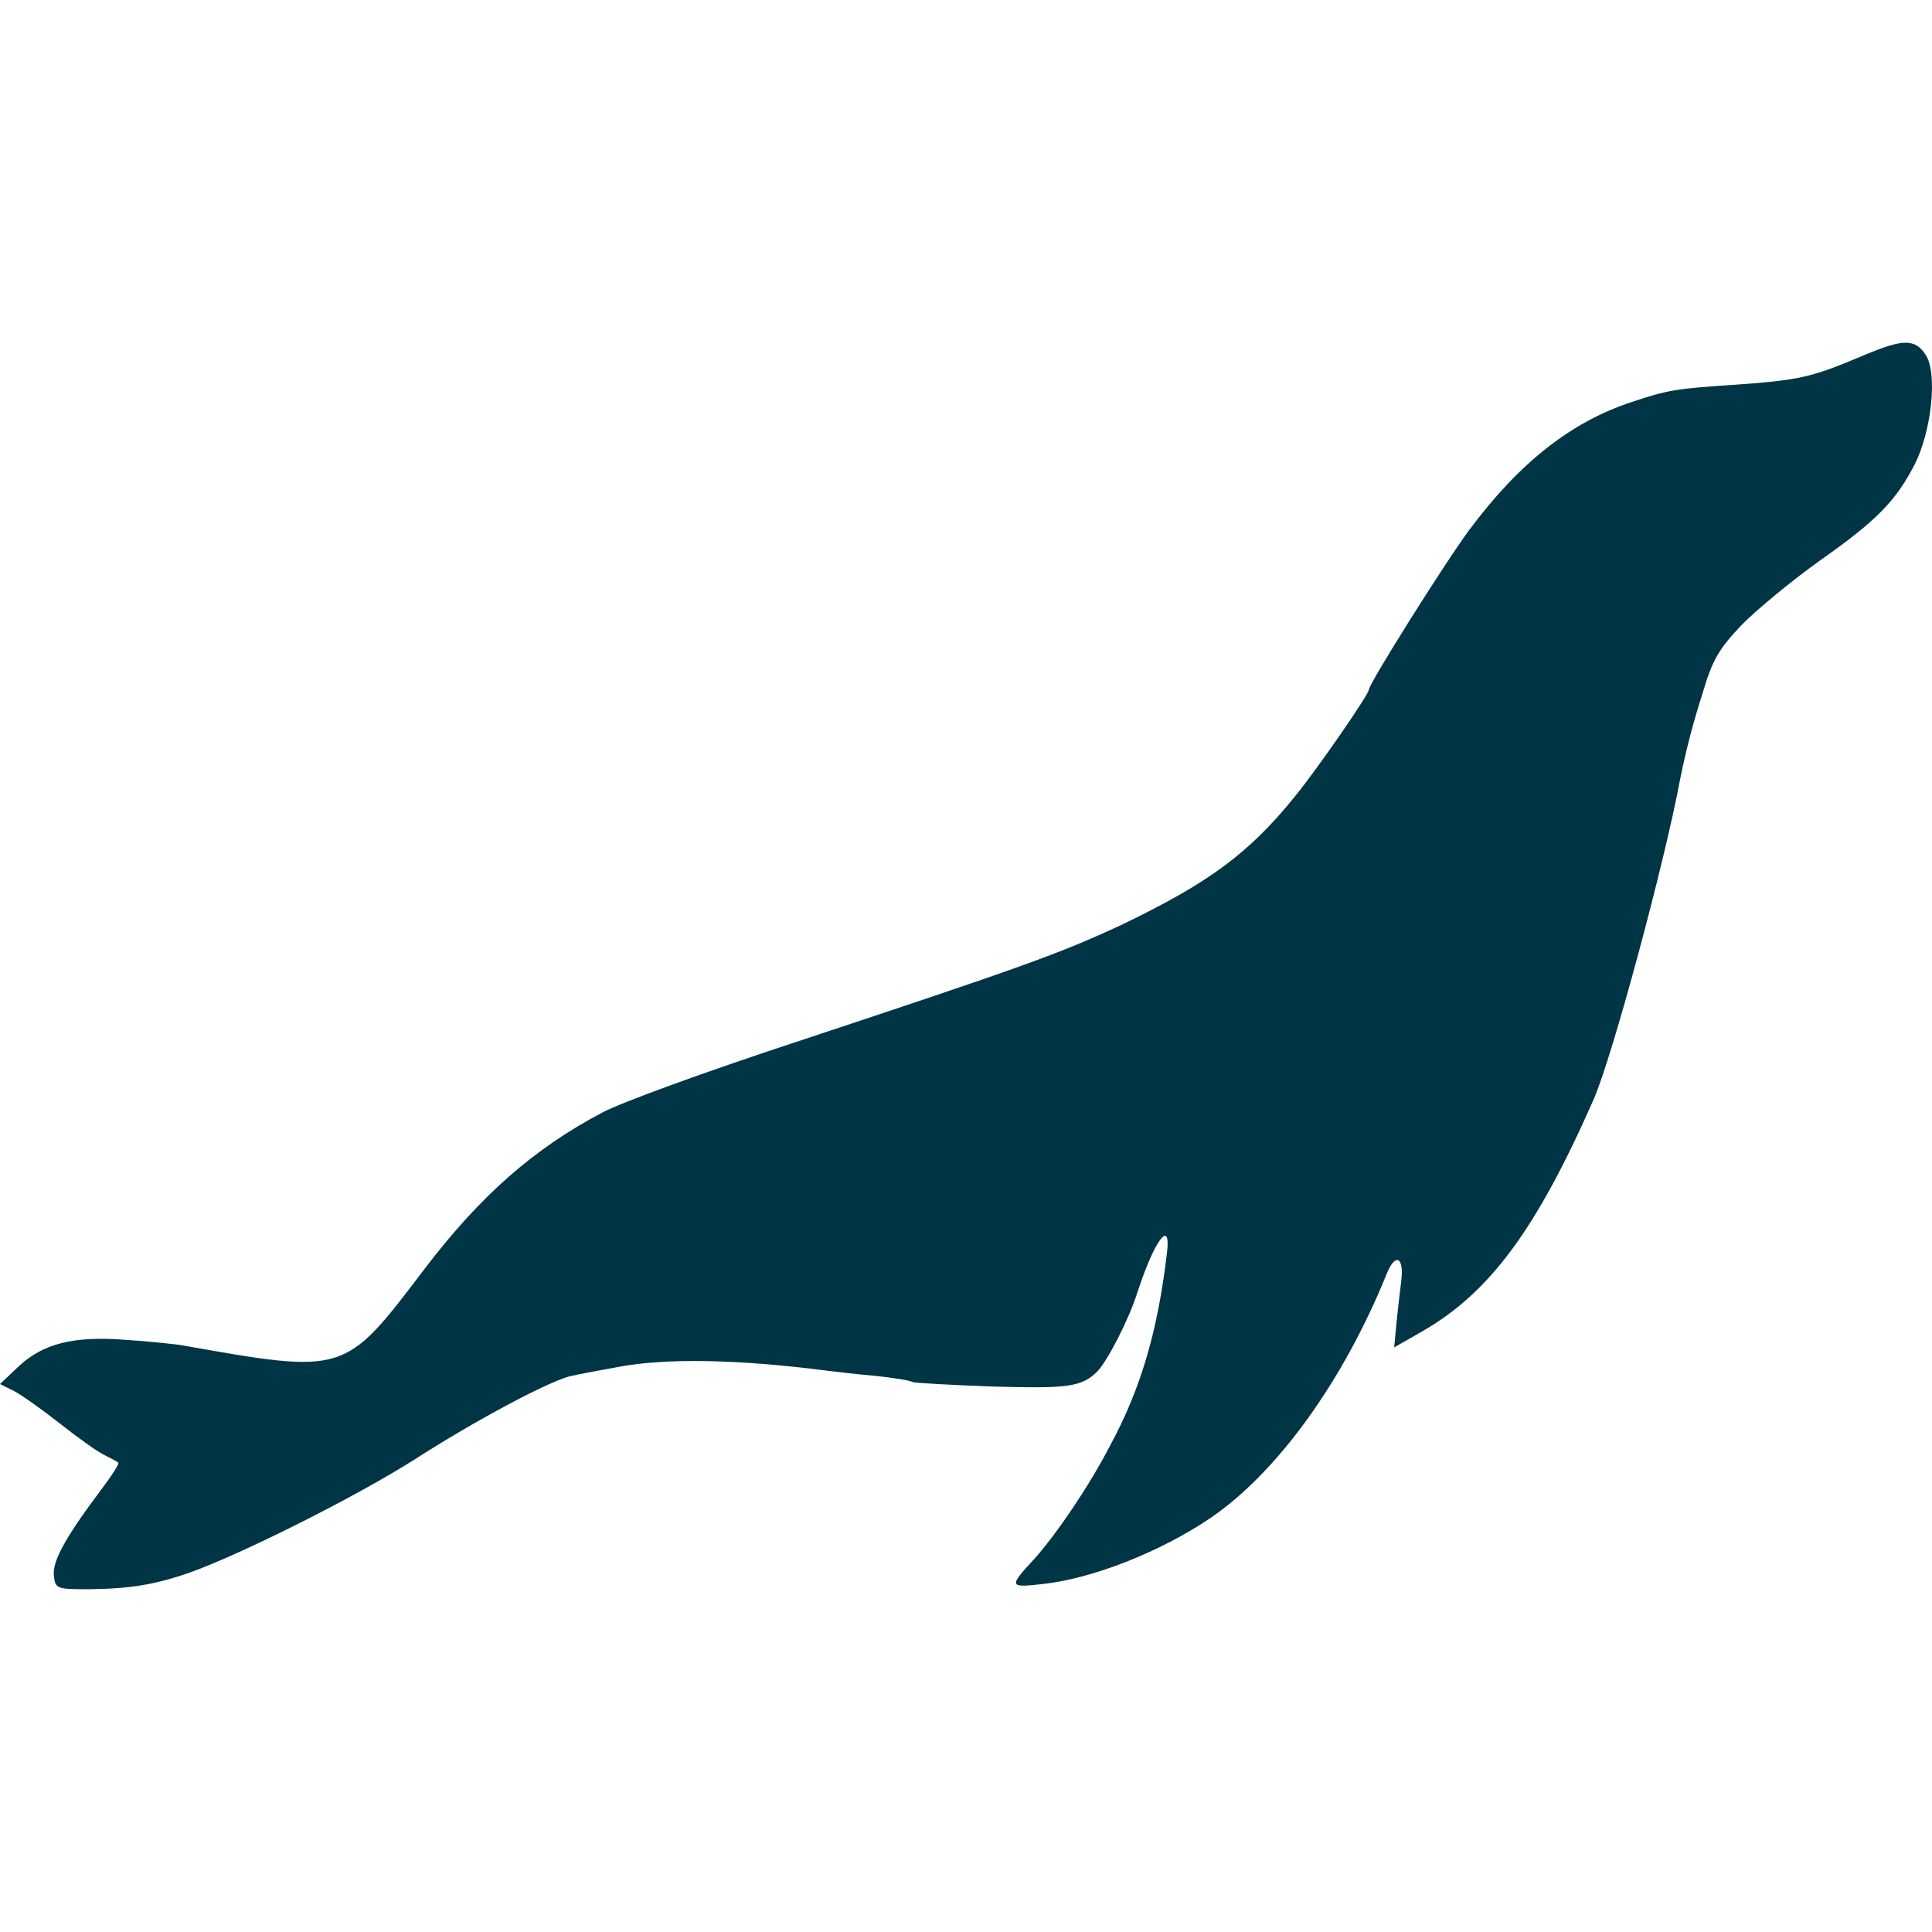
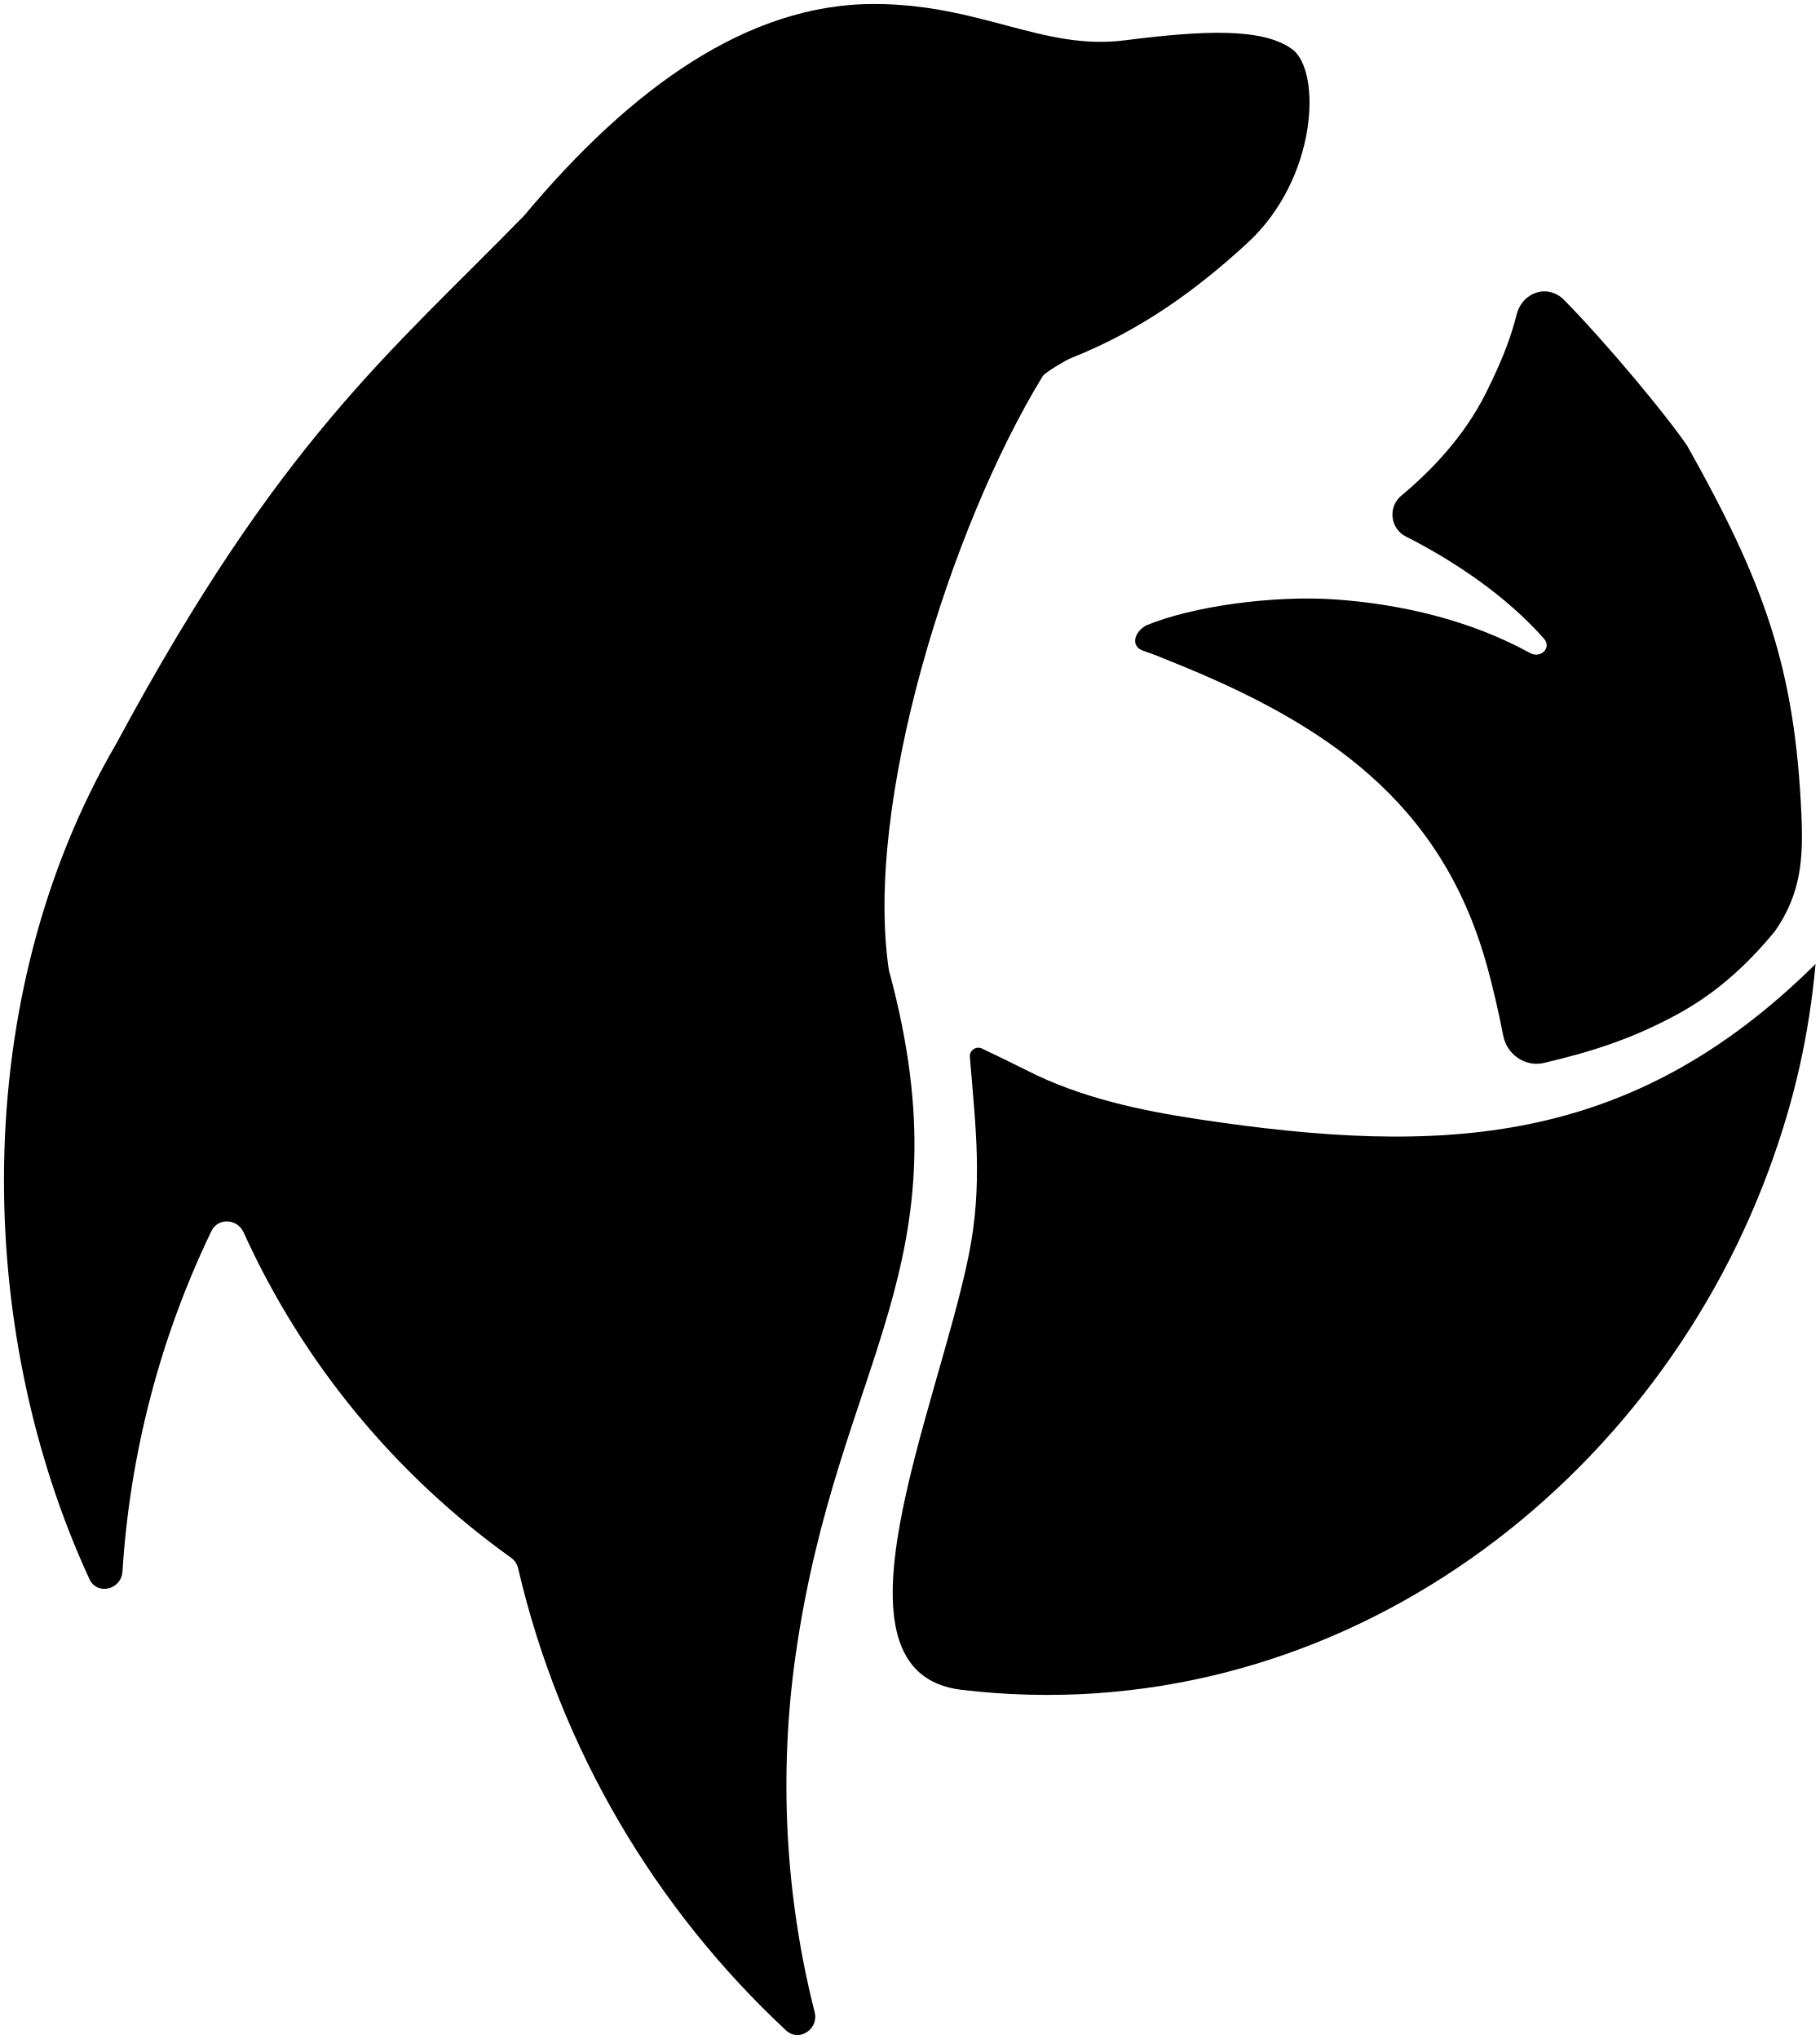
- <svg xmlns="http://www.w3.org/2000/svg" viewBox="0 0 24 24" fill="#003545">
-   <path d="M23.157 4.412c-.676.284-.79.31-1.673.372-.65.045-.757.057-1.212.209-.75.246-1.395.75-2.02 1.59-.296.398-1.249 1.913-1.249 1.988 0 .057-.65.998-.915 1.32-.574.713-1.08 1.079-2.14 1.59-.77.36-1.224.524-4.102 1.477-1.073.353-2.133.738-2.367.864-.852.449-1.515 1.036-2.203 1.938-1.003 1.32-.972 1.313-3.042.947a12.264 12.264 0 00-.675-.063c-.644-.05-1.023.044-1.332.334L0 17.193l.177.088c.094.05.353.234.561.398.215.17.461.347.55.391.088.044.17.088.183.101.012.013-.089.17-.228.353-.435.581-.593.871-.574 1.048.019.164.032.17.43.17.517-.006.826-.056 1.261-.208.65-.233 2.058-.94 2.784-1.4.776-.5 1.717-.998 1.956-1.042.082-.02.354-.07.594-.114.58-.107 1.464-.095 2.587.05.108.013.373.045.6.064.227.025.43.057.454.076.026.012.474.037.998.056.934.026 1.104.007 1.3-.189.126-.133.385-.631.498-.985.209-.643.417-.921.366-.492-.113.966-.322 1.692-.713 2.411-.259.499-.663 1.092-.934 1.395-.322.347-.315.36.088.315.619-.063 1.471-.397 2.096-.82.827-.562 1.647-1.691 2.19-3.03.107-.27.22-.22.183.083-.013.094-.038.315-.057.498l-.031.328.353-.202c.833-.48 1.414-1.262 2.127-2.884.227-.518.877-2.922 1.073-3.976a9.64 9.64 0 01.271-1.042c.127-.429.196-.555.48-.858.183-.19.625-.555.978-.808.72-.505.953-.75 1.187-1.205.208-.417.284-1.13.132-1.357-.132-.202-.284-.196-.763.006Z" />
+ <svg xmlns="http://www.w3.org/2000/svg" viewBox="0 0 457 512" fill="#000000">
+   <path d="M223.31,243.98c-6.5-41.93,15.45-111.79,38.58-149.52.58-.95,5.95-4.09,6.99-4.49,17.75-7.05,31.72-17.26,44.42-28.95,17.71-16.29,18.66-43.3,11.2-48.7-7.46-5.39-22.29-4.7-42.06-2.19-20.44,2.62-36.18-9.13-62.96-9.13-31.53,0-60.85,20.87-87.78,53.08-33.62,34.47-61.46,56.39-102.42,132.52-37.45,64.17-35.6,147.59-6.82,209.91,1.92,4.17,8.02,2.69,8.3-1.89,1.87-29.59,9.44-58.75,22.33-85.48,1.64-3.42,6.51-3.16,8.08.28,14.86,32.83,38.18,60.98,67.17,81.72.91.65,1.53,1.59,1.79,2.66,10.53,45.26,34.41,85.4,67.28,116.03,3.24,3.03,8.29-.28,7.2-4.58-7.42-29.2-9.03-59.85-4.78-89.68,10.58-74.16,43.55-97.49,23.52-171.59H223.31Z" style="fill-rule: evenodd;" />
+   <path d="M456,242.06c-46.49,45.98-93.66,48.25-155.17,38.96-14.55-2.19-29.62-5.45-42.82-12.18-3.78-1.89-7.58-3.76-11.41-5.56-1.46-.69-3.14.49-3.01,2.1,1.44,17.64,3.31,32.06-.28,49.81-7.87,38.92-37.66,104.87-1.82,109.13,91.63,10.89,172.6-48.81,202.77-130.55C450.79,276.08,454.39,259.67,456,242.06Z" />
+   <path d="M380.92,78.99c1.46-5.71,7.86-7.82,11.98-3.61,11.09,11.33,25.69,28.97,30.86,36.56,19.35,34.42,27.07,55.8,28.69,92.72.47,11-.07,19.65-6.62,29.12-7.51,9.13-15.38,16.03-25.2,21.27-11.31,6.06-21.44,9.17-32.81,11.85-4.71,1.12-9.35-2.09-10.27-6.84-.98-5.03-2.41-11.66-4.3-18.31-11.43-40.28-39.96-59.94-78.7-75.48-2.84-1.14-4.48-1.89-7.36-2.84-3.18-1.04-2.53-4.54.65-6.37,11.72-4.88,32.04-7.58,47.19-6.56,16.84,1.13,34.38,5.28,49.27,13.48,2.66,1.46,5.5-1.32,3.49-3.6-9.35-10.62-22.39-19.44-34.75-25.69-3.86-1.95-4.48-7.37-1.17-10.15,7.34-6.14,15.77-14.67,21.41-25.99C377.87,89.31,379.6,84.11,380.92,78.99Z" />
</svg>
